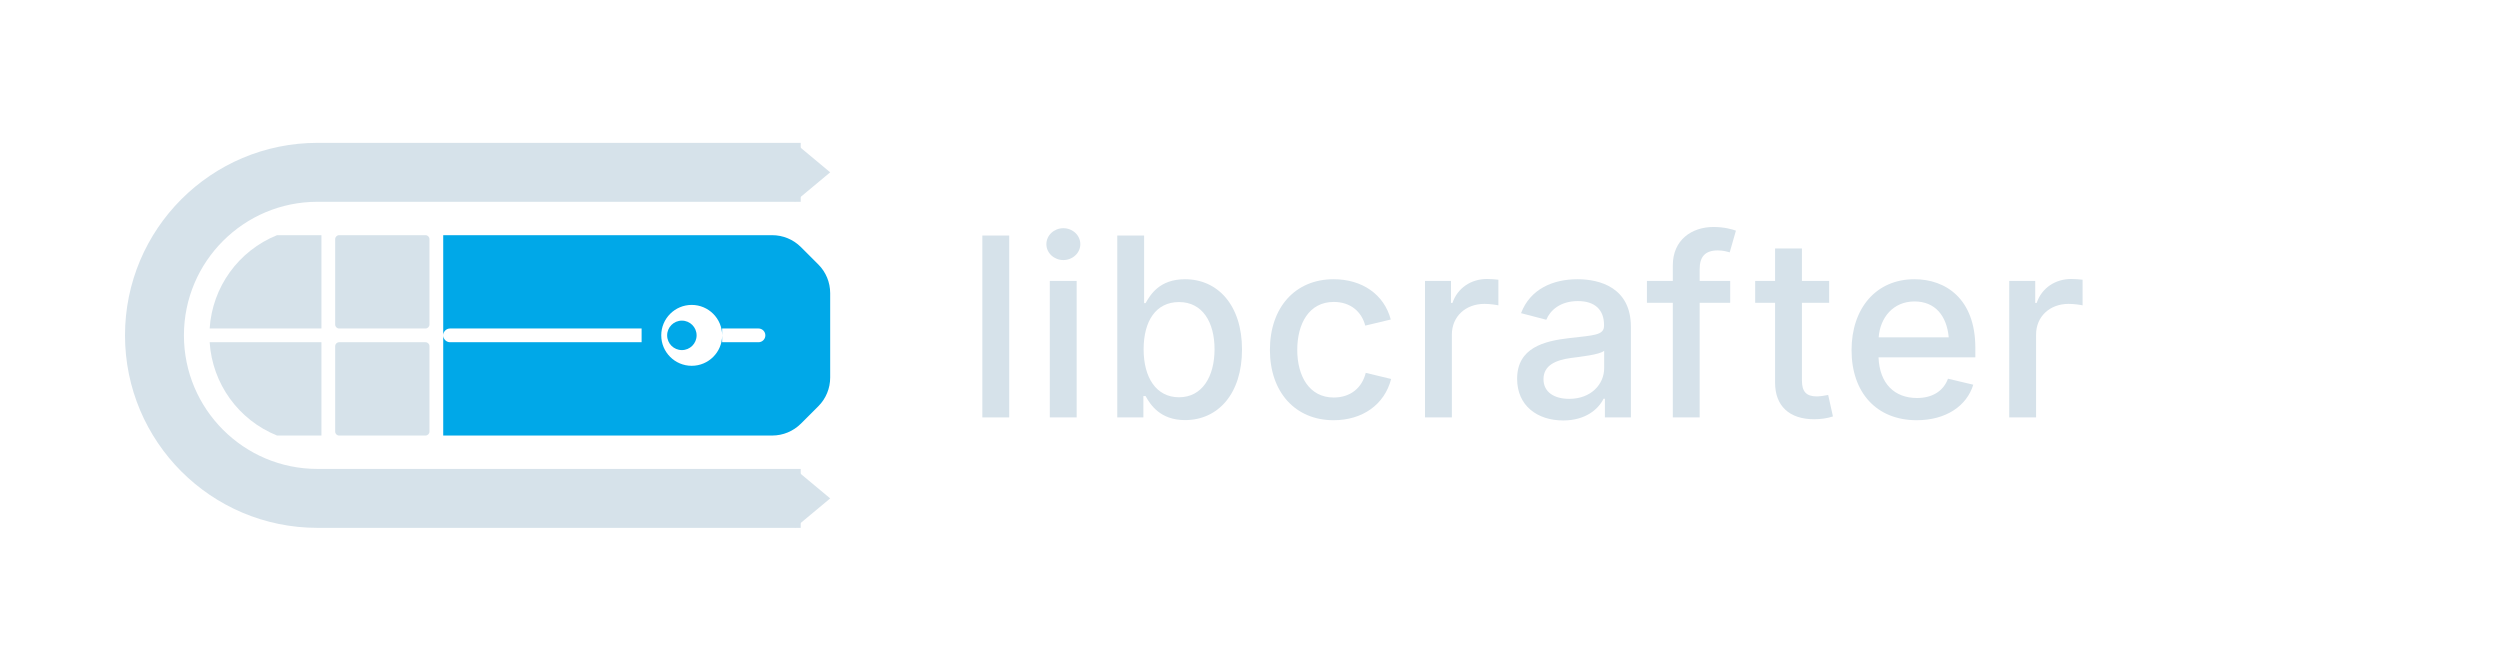
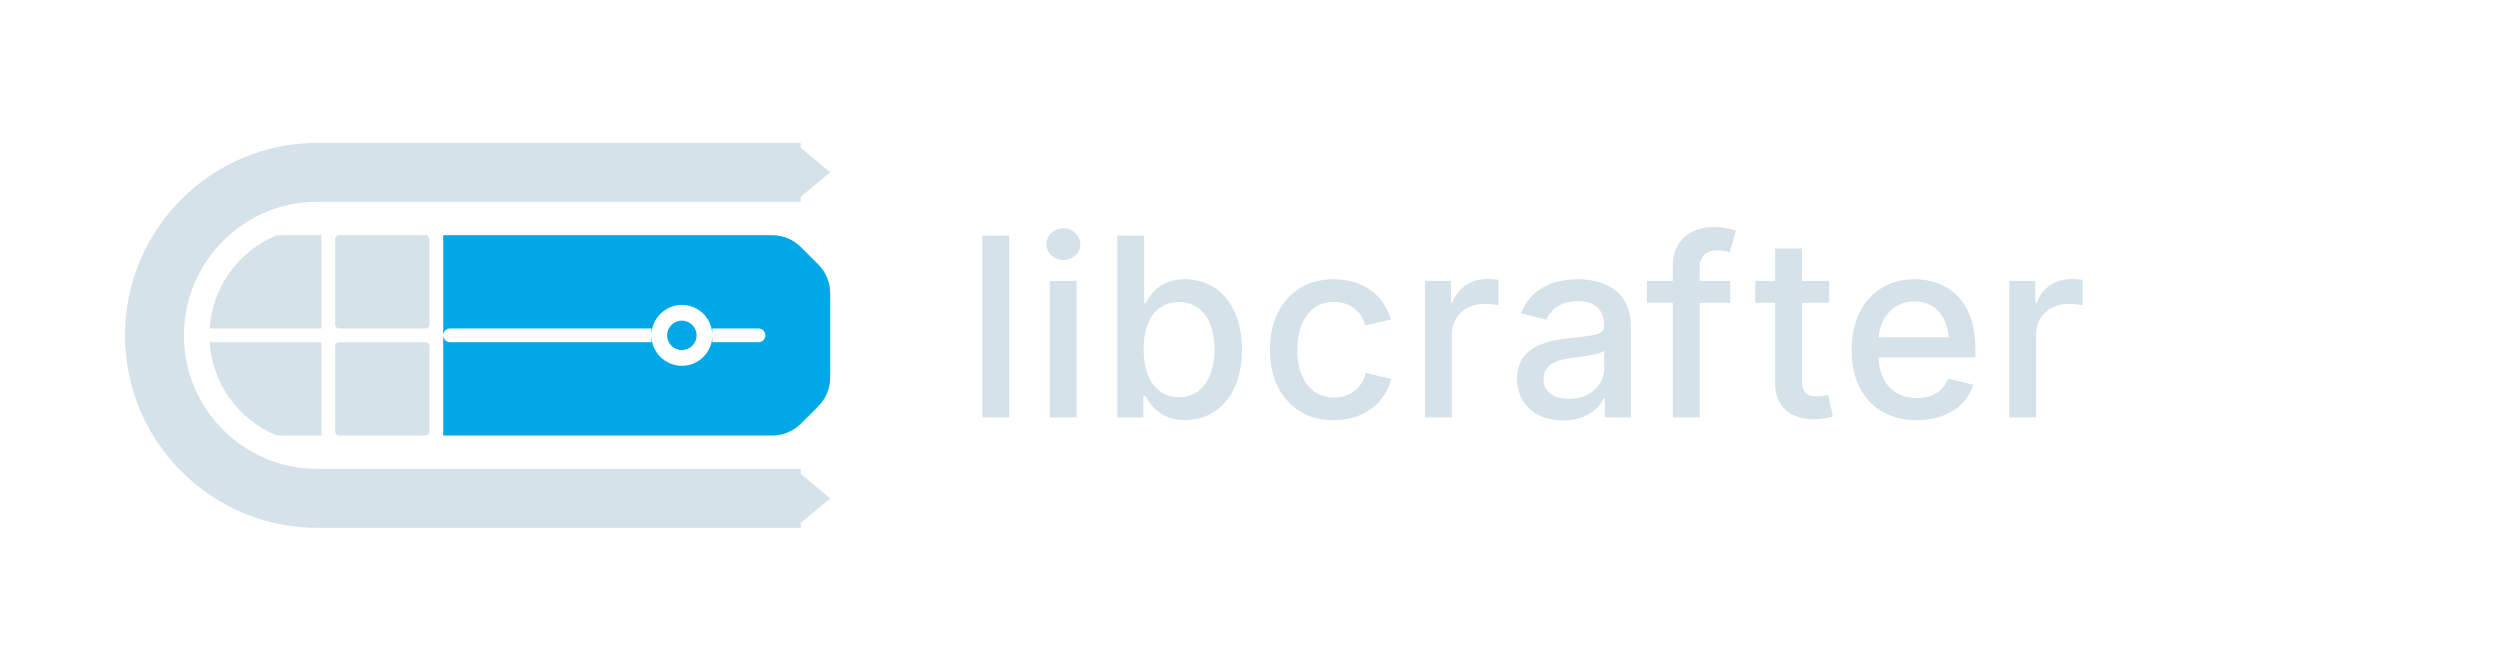
<svg xmlns="http://www.w3.org/2000/svg" viewBox="0 0 1120 300" role="img" aria-labelledby="title desc" version="1.1" id="svg35">
  <defs id="defs6">
    <style id="style4">
      .navy { fill: #d6e2ea; }
      .navy-stroke { fill: none; stroke: #d6e2ea; stroke-width: 60; stroke-linecap: butt; stroke-linejoin: round; }
      .cyan { fill: #00a8e8; }
      .wordmark {
        fill: #d6e2ea;
        font-family: "Inter", "Segoe UI", Arial, sans-serif;
        font-size: 112px;
        font-weight: 500;
        font-variant-ligatures: none;
        letter-spacing: 2px;
      }
    </style>
  </defs>
  <g id="mark" transform="matrix(0.44,0,0,0.44,-12.64,-75.04)">
    <path class="navy-stroke" d="M 844,346 H 352 a 166,166 0 0 0 0,332 h 492" id="path8" />
    <path class="navy" d="m 838,316 36,30 -36,30 z" id="path10" />
    <path class="navy" d="m 838,648 36,30 -36,30 z" id="path12" />
    <path class="navy" d="M 310.8,410 H 356 v 95 H 242.2 a 110,110 0 0 1 68.6,-95 z" id="path14" />
    <path class="navy" d="M 242.2,519 H 356 v 95 h -45.2 a 110,110 0 0 1 -68.6,-95 z" id="path16" />
    <path id="rect18" class="navy" style="fill:#d6e2ea" d="m 374,410 h 88 c 2.216,0 4,1.784 4,4 v 87 c 0,2.216 -1.784,4 -4,4 h -88 c -2.216,0 -4,-1.784 -4,-4 v -87 c 0,-2.216 1.784,-4 4,-4 z" />
    <path id="rect20" class="navy" style="fill:#d6e2ea" d="m 374,519 h 88 c 2.216,0 4,1.784 4,4 v 87 c 0,2.216 -1.784,4 -4,4 h -88 c -2.216,0 -4,-1.784 -4,-4 v -87 c 0,-2.216 1.784,-4 4,-4 z" />
-     <path class="cyan" fill-rule="evenodd" d="m 480,410 h 335 c 11,0 21.5,4.4 29.3,12.2 l 17.7,17.7 c 7.7,7.7 12,18.2 12,29.1 v 86 c 0,10.9 -4.3,21.4 -12,29.1 l -17.7,17.7 C 836.5,609.6 826,614 815,614 H 480 Z m 7,95 h 195 v 14 H 487 a 7,7 0 0 1 -7,-7 7,7 0 0 1 7,-7 z m 277,0 h 37 a 7,7 0 0 1 7,7 7,7 0 0 1 -7,7 h -37 z m 0,7 a 31,31 0 1 1 -62,0 31,31 0 1 1 62,0 z" id="path22" />
+     <path class="cyan" fill-rule="evenodd" d="m 480,410 h 335 c 11,0 21.5,4.4 29.3,12.2 l 17.7,17.7 c 7.7,7.7 12,18.2 12,29.1 v 86 c 0,10.9 -4.3,21.4 -12,29.1 l -17.7,17.7 C 836.5,609.6 826,614 815,614 H 480 Z m 7,95 h 205 v 14 H 487 a 7,7 0 0 1 -7,-7 7,7 0 0 1 7,-7 z m 267,0 h 47 a 7,7 0 0 1 7,7 7,7 0 0 1 -7,7 h -47 z m 0,7 a 31,31 0 1 1 -62,0 31,31 0 1 1 62,0 z" id="path22" />
    <path id="circle24" class="cyan" style="fill:#00a8e8" d="m 738,512 a 15,15 0 0 1 -15,15 15,15 0 0 1 -15,-15 15,15 0 0 1 15,-15 15,15 0 0 1 15,15 z" />
  </g>
  <g aria-label="libcrafter" id="text33" class="wordmark" style="font-weight:500;font-size:112px;font-family:Inter, 'Segoe UI', Arial, sans-serif;font-variant-ligatures:none;letter-spacing:2px;fill:#d6e2ea">
    <path d="M 452.125,105.516 H 440.094 V 187 H 452.125 Z" id="path42" />
    <path d="m 470.312,187 h 12.031 V 125.859 H 470.312 Z m 6.07,-70.492 c 4.156,0 7.602,-3.172 7.602,-7.109 0,-3.992 -3.445,-7.164 -7.602,-7.164 -4.156,0 -7.602,3.172 -7.602,7.164 0,3.938 3.445,7.109 7.602,7.109 z" id="path44" />
    <path d="m 530.883,188.203 c 14.875,0 25.539,-11.867 25.539,-31.609 0,-19.906 -10.883,-31.5 -25.539,-31.5 -11.43,0 -15.531,6.945 -17.664,10.719 H 512.562 V 105.516 H 500.531 V 187 h 11.703 v -9.57 h 0.984 c 2.133,3.883 6.562,10.773 17.664,10.773 z m -2.68,-10.227 c -10.172,0 -15.859,-8.75 -15.859,-21.492 0,-12.688 5.523,-21.164 15.859,-21.164 10.609,0 15.914,9.133 15.914,21.164 0,12.141 -5.469,21.492 -15.914,21.492 z" id="path46" />
    <path d="m 597.469,188.258 c 12.852,0 22.805,-6.945 25.758,-18.484 l -11.375,-2.734 c -1.641,6.617 -6.727,11.047 -14.328,11.047 -11.047,0 -16.352,-9.68 -16.352,-21.328 0,-11.812 5.305,-21.492 16.352,-21.492 7.492,0 12.469,4.32 14.109,10.609 l 11.43,-2.734 c -3.008,-11.32 -12.906,-18.047 -25.594,-18.047 -17.227,0 -28.547,12.633 -28.547,31.664 0,18.867 11.32,31.5 28.547,31.5 z" id="path48" />
    <path d="m 638.406,187 h 12.031 v -37.133 c 0,-8.039 6.125,-13.727 14.547,-13.727 2.516,0 5.414,0.438 6.289,0.656 V 125.312 c -1.258,-0.164 -3.555,-0.328 -5.086,-0.328 -7.164,0 -13.234,4.047 -15.477,10.719 h -0.656 v -9.844 h -11.648 z" id="path50" />
    <path d="m 700.344,188.367 c 9.898,0 15.695,-4.977 18.047,-9.734 h 0.602 V 187 h 11.648 v -40.578 c 0,-17.664 -14.055,-21.328 -23.898,-21.328 -10.883,0 -21.164,4.266 -25.32,15.203 l 11.32,2.953 c 1.695,-4.156 6.18,-8.367 14.164,-8.367 7.656,0 11.703,3.938 11.703,10.719 v 0.328 c 0,4.32 -4.648,4.266 -15.422,5.523 -11.539,1.312 -23.516,4.375 -23.516,18.266 0,12.031 9.023,18.648 20.672,18.648 z m 2.68,-9.68 c -6.727,0 -11.539,-3.008 -11.539,-8.805 0,-6.289 5.578,-8.586 12.359,-9.516 3.719,-0.492 13.016,-1.477 14.82,-3.227 v 7.82 c 0,7.164 -5.852,13.727 -15.641,13.727 z" id="path52" />
    <path d="M 775.125,125.859 H 761.453 V 120.5 c 0,-5.359 2.352,-8.312 8.094,-8.312 2.516,0 4.211,0.547 5.359,0.875 l 2.789,-9.734 c -1.641,-0.602 -5.25,-1.641 -10.062,-1.641 -9.68,0 -18.211,5.742 -18.211,17.172 v 7 h -11.594 v 9.789 h 11.594 V 187 h 12.031 V 135.648 H 775.125 Z" id="path54" />
    <path d="M 819.461,125.859 H 807.266 V 111.312 h -12.031 v 14.547 h -8.914 v 9.789 h 8.914 v 35.82 c 0,10.391 6.398,16.352 17.5,16.352 2.789,0 5.852,-0.383 8.422,-1.258 l -2.133,-9.625 c -1.477,0.328 -3.828,0.656 -5.086,0.656 -4.758,0 -6.672,-2.188 -6.672,-7.109 v -34.836 h 12.195 z" id="path56" />
    <path d="m 858.703,188.258 c 13.07,0 22.422,-6.398 25.32,-15.914 l -11.32,-2.68 c -2.133,5.688 -7.164,8.641 -13.891,8.641 -10.008,0 -16.789,-6.398 -17.227,-18.211 h 43.367 v -4.266 c 0,-22.039 -13.344,-30.734 -27.289,-30.734 -17.117,0 -28.164,12.961 -28.164,31.773 0,18.977 11.156,31.391 29.203,31.391 z M 841.641,151.125 c 0.656,-8.805 6.453,-16.078 16.078,-16.078 9.242,0 14.438,6.453 15.312,16.078 z" id="path58" />
    <path d="m 900.133,187 h 12.031 v -37.133 c 0,-8.039 6.125,-13.727 14.547,-13.727 2.516,0 5.414,0.438 6.289,0.656 V 125.312 c -1.258,-0.164 -3.555,-0.328 -5.086,-0.328 -7.164,0 -13.234,4.047 -15.477,10.719 h -0.656 v -9.844 h -11.648 z" id="path60" />
  </g>
</svg>
